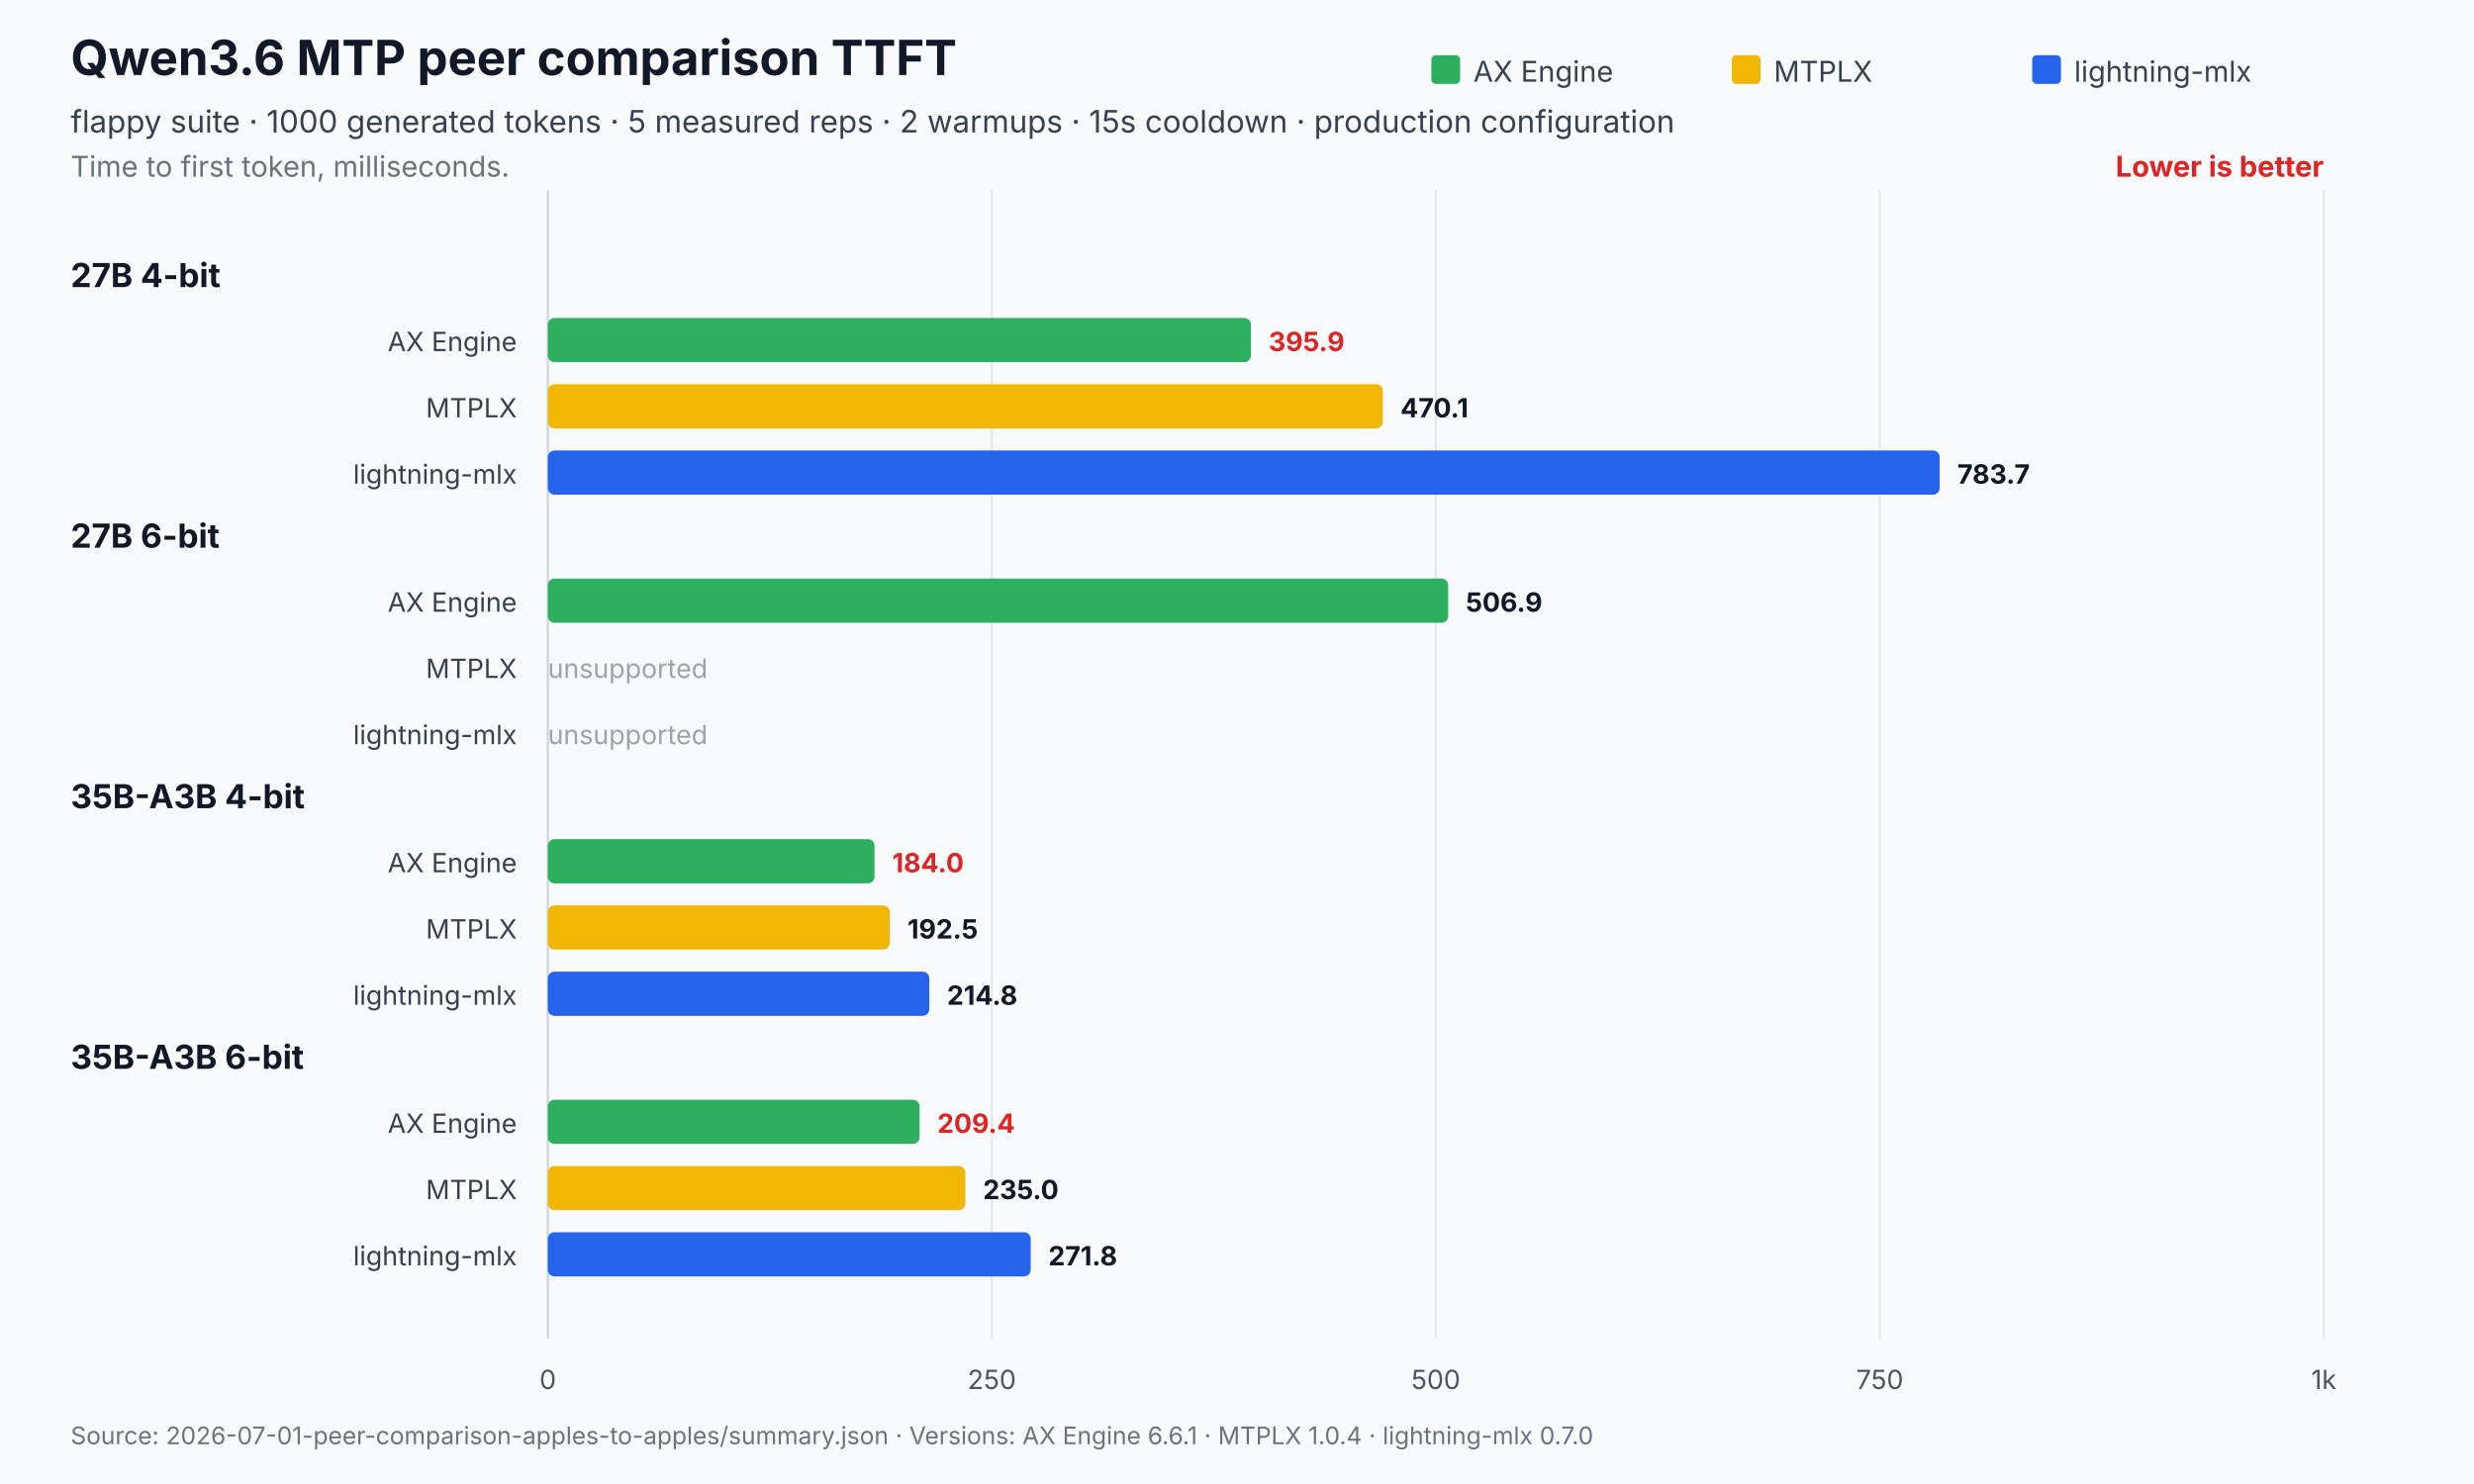
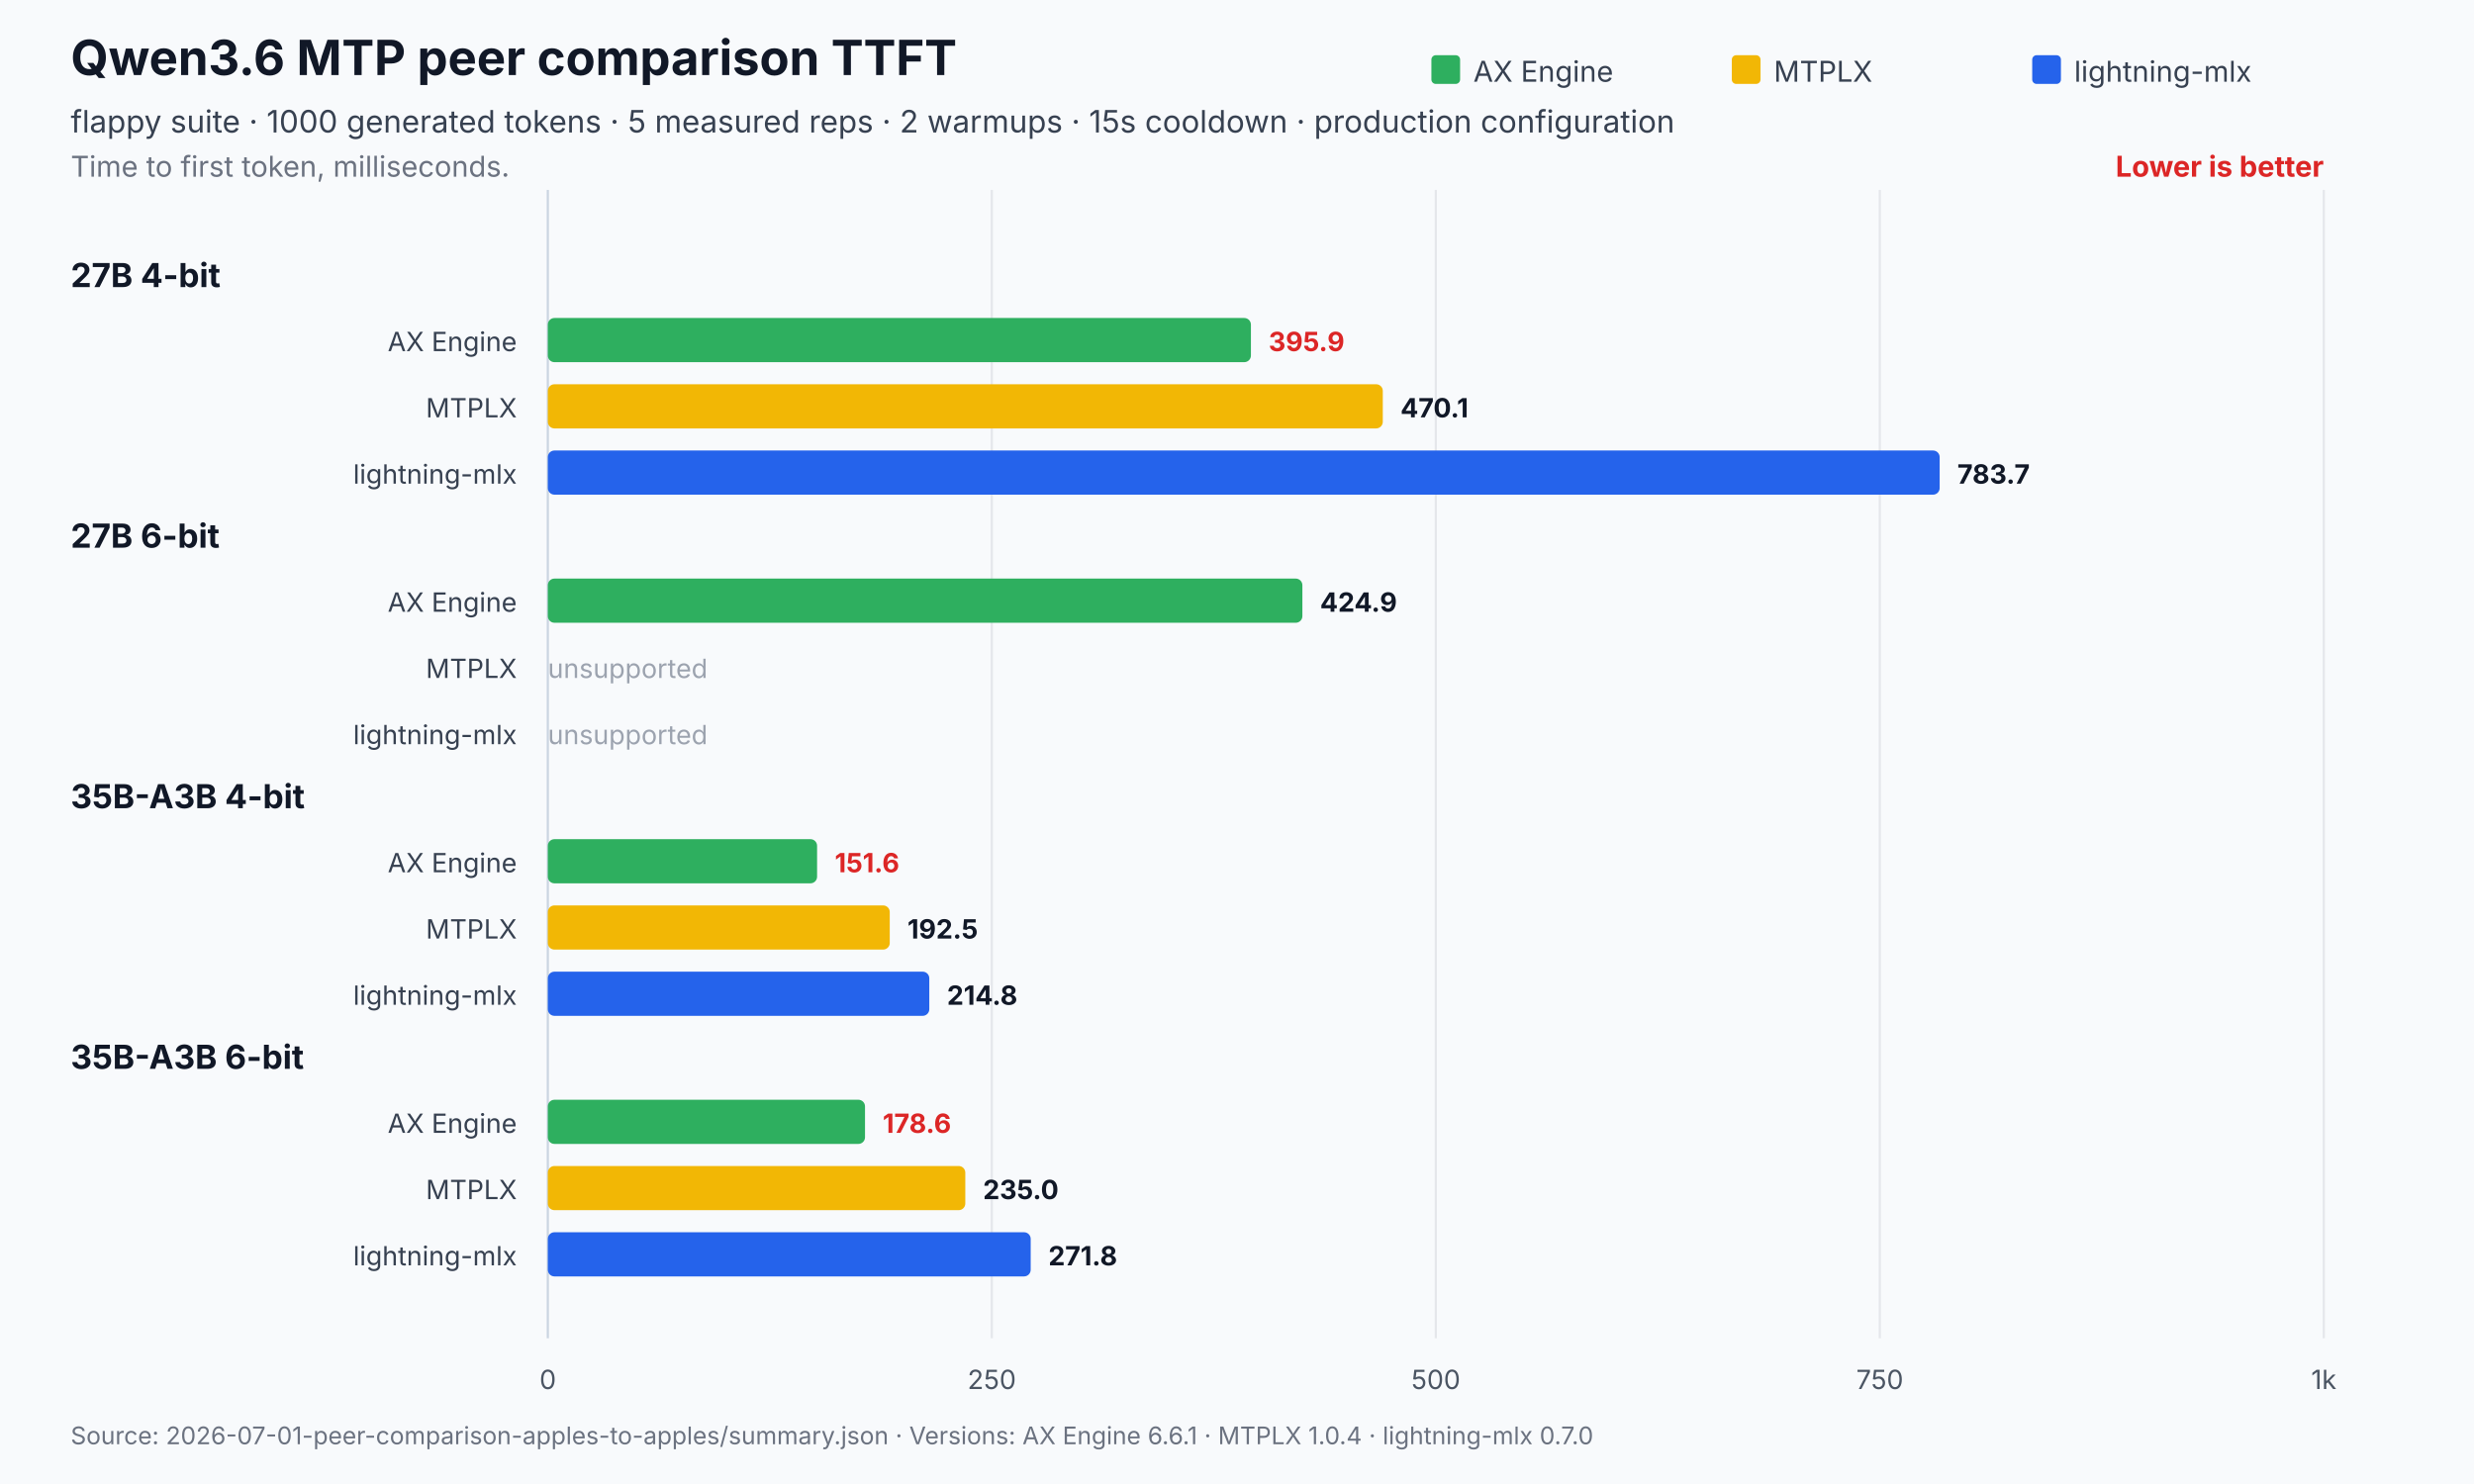
<svg xmlns="http://www.w3.org/2000/svg" width="1120" height="672" viewBox="0 0 1120 672" role="img" aria-labelledby="title desc">
  <rect width="1120" height="672" fill="#f8fafc" />
  <text x="32" y="34" font-family="Inter,Segoe UI,Arial,sans-serif" font-size="22" font-weight="700" fill="#111827">Qwen3.6 MTP peer comparison TTFT</text>
  <text x="32" y="60" font-family="Inter,Segoe UI,Arial,sans-serif" font-size="14" fill="#374151">flappy suite · 1000 generated tokens · 5 measured reps · 2 warmups · 15s cooldown · production configuration</text>
  <text x="32" y="80" font-family="Inter,Segoe UI,Arial,sans-serif" font-size="13" fill="#6b7280">Time to first token, milliseconds.</text>
  <text x="1052.0" y="80" text-anchor="end" font-family="Inter,Segoe UI,Arial,sans-serif" font-size="13" font-weight="700" fill="#dc2626">Lower is better</text>
  <line x1="248.0" y1="86.0" x2="248.0" y2="606" stroke="#cbd5e1" stroke-width="1" />
  <text x="248.0" y="629" text-anchor="middle" font-family="Inter,Segoe UI,Arial,sans-serif" font-size="12" fill="#4b5563">0</text>
  <line x1="449.0" y1="86.0" x2="449.0" y2="606" stroke="#e5e7eb" stroke-width="1" />
  <text x="449.0" y="629" text-anchor="middle" font-family="Inter,Segoe UI,Arial,sans-serif" font-size="12" fill="#4b5563">250</text>
  <line x1="650.0" y1="86.0" x2="650.0" y2="606" stroke="#e5e7eb" stroke-width="1" />
  <text x="650.0" y="629" text-anchor="middle" font-family="Inter,Segoe UI,Arial,sans-serif" font-size="12" fill="#4b5563">500</text>
  <line x1="851.0" y1="86.0" x2="851.0" y2="606" stroke="#e5e7eb" stroke-width="1" />
  <text x="851.0" y="629" text-anchor="middle" font-family="Inter,Segoe UI,Arial,sans-serif" font-size="12" fill="#4b5563">750</text>
  <line x1="1052.0" y1="86.0" x2="1052.0" y2="606" stroke="#e5e7eb" stroke-width="1" />
  <text x="1052.0" y="629" text-anchor="middle" font-family="Inter,Segoe UI,Arial,sans-serif" font-size="12" fill="#4b5563">1k</text>
  <rect x="648.0" y="25" width="13" height="13" rx="2" fill="#2eaf5f" />
  <text x="667.0" y="37" font-family="Inter,Segoe UI,Arial,sans-serif" font-size="13" fill="#374151">AX Engine</text>
  <rect x="784.0" y="25" width="13" height="13" rx="2" fill="#f2b705" />
  <text x="803.0" y="37" font-family="Inter,Segoe UI,Arial,sans-serif" font-size="13" fill="#374151">MTPLX</text>
  <rect x="920.0" y="25" width="13" height="13" rx="2" fill="#2563eb" />
  <text x="939.0" y="37" font-family="Inter,Segoe UI,Arial,sans-serif" font-size="13" fill="#374151">lightning-mlx</text>
  <text x="32" y="130.0" font-family="Inter,Segoe UI,Arial,sans-serif" font-size="15" font-weight="700" fill="#111827">27B 4-bit</text>
  <text x="234.0" y="159.0" text-anchor="end" font-family="Inter,Segoe UI,Arial,sans-serif" font-size="12" fill="#374151">AX Engine</text>
  <rect x="248.0" y="144.0" width="318.3" height="20.0" rx="3" fill="#2eaf5f" opacity="1" />
  <text x="574.3" y="159.0" font-family="Inter,Segoe UI,Arial,sans-serif" font-size="12" font-weight="700" fill="#dc2626">395.9</text>
  <text x="234.0" y="189.0" text-anchor="end" font-family="Inter,Segoe UI,Arial,sans-serif" font-size="12" fill="#374151">MTPLX</text>
  <rect x="248.0" y="174.0" width="378.0" height="20.0" rx="3" fill="#f2b705" opacity="1" />
  <text x="634.0" y="189.0" font-family="Inter,Segoe UI,Arial,sans-serif" font-size="12" font-weight="700" fill="#111827">470.1</text>
  <text x="234.0" y="219.0" text-anchor="end" font-family="Inter,Segoe UI,Arial,sans-serif" font-size="12" fill="#374151">lightning-mlx</text>
  <rect x="248.0" y="204.0" width="630.1" height="20.0" rx="3" fill="#2563eb" opacity="1" />
  <text x="886.1" y="219.0" font-family="Inter,Segoe UI,Arial,sans-serif" font-size="12" font-weight="700" fill="#111827">783.7</text>
  <text x="32" y="248.0" font-family="Inter,Segoe UI,Arial,sans-serif" font-size="15" font-weight="700" fill="#111827">27B 6-bit</text>
  <text x="234.0" y="277.0" text-anchor="end" font-family="Inter,Segoe UI,Arial,sans-serif" font-size="12" fill="#374151">AX Engine</text>
-   <rect x="248.0" y="262.0" width="407.6" height="20.0" rx="3" fill="#2eaf5f" opacity="1" />
-   <text x="663.6" y="277.0" font-family="Inter,Segoe UI,Arial,sans-serif" font-size="12" font-weight="700" fill="#111827">506.9</text>
+   <rect x="248.0" y="262.0" width="341.6" height="20.0" rx="3" fill="#2eaf5f" opacity="1" />
+   <text x="597.6" y="277.0" font-family="Inter,Segoe UI,Arial,sans-serif" font-size="12" font-weight="700" fill="#111827">424.9</text>
  <text x="234.0" y="307.0" text-anchor="end" font-family="Inter,Segoe UI,Arial,sans-serif" font-size="12" fill="#374151">MTPLX</text>
  <text x="248.0" y="307.0" font-family="Inter,Segoe UI,Arial,sans-serif" font-size="12" fill="#9ca3af">unsupported</text>
  <text x="234.0" y="337.0" text-anchor="end" font-family="Inter,Segoe UI,Arial,sans-serif" font-size="12" fill="#374151">lightning-mlx</text>
  <text x="248.0" y="337.0" font-family="Inter,Segoe UI,Arial,sans-serif" font-size="12" fill="#9ca3af">unsupported</text>
  <text x="32" y="366.0" font-family="Inter,Segoe UI,Arial,sans-serif" font-size="15" font-weight="700" fill="#111827">35B-A3B 4-bit</text>
  <text x="234.0" y="395.0" text-anchor="end" font-family="Inter,Segoe UI,Arial,sans-serif" font-size="12" fill="#374151">AX Engine</text>
-   <rect x="248.0" y="380.0" width="147.9" height="20.0" rx="3" fill="#2eaf5f" opacity="1" />
-   <text x="403.9" y="395.0" font-family="Inter,Segoe UI,Arial,sans-serif" font-size="12" font-weight="700" fill="#dc2626">184.0</text>
+   <rect x="248.0" y="380.0" width="121.9" height="20.0" rx="3" fill="#2eaf5f" opacity="1" />
+   <text x="377.9" y="395.0" font-family="Inter,Segoe UI,Arial,sans-serif" font-size="12" font-weight="700" fill="#dc2626">151.6</text>
  <text x="234.0" y="425.0" text-anchor="end" font-family="Inter,Segoe UI,Arial,sans-serif" font-size="12" fill="#374151">MTPLX</text>
  <rect x="248.0" y="410.0" width="154.8" height="20.0" rx="3" fill="#f2b705" opacity="1" />
  <text x="410.8" y="425.0" font-family="Inter,Segoe UI,Arial,sans-serif" font-size="12" font-weight="700" fill="#111827">192.5</text>
  <text x="234.0" y="455.0" text-anchor="end" font-family="Inter,Segoe UI,Arial,sans-serif" font-size="12" fill="#374151">lightning-mlx</text>
  <rect x="248.0" y="440.0" width="172.7" height="20.0" rx="3" fill="#2563eb" opacity="1" />
  <text x="428.7" y="455.0" font-family="Inter,Segoe UI,Arial,sans-serif" font-size="12" font-weight="700" fill="#111827">214.8</text>
  <text x="32" y="484.0" font-family="Inter,Segoe UI,Arial,sans-serif" font-size="15" font-weight="700" fill="#111827">35B-A3B 6-bit</text>
  <text x="234.0" y="513.0" text-anchor="end" font-family="Inter,Segoe UI,Arial,sans-serif" font-size="12" fill="#374151">AX Engine</text>
-   <rect x="248.0" y="498.0" width="168.3" height="20.0" rx="3" fill="#2eaf5f" opacity="1" />
-   <text x="424.3" y="513.0" font-family="Inter,Segoe UI,Arial,sans-serif" font-size="12" font-weight="700" fill="#dc2626">209.4</text>
+   <rect x="248.0" y="498.0" width="143.6" height="20.0" rx="3" fill="#2eaf5f" opacity="1" />
+   <text x="399.6" y="513.0" font-family="Inter,Segoe UI,Arial,sans-serif" font-size="12" font-weight="700" fill="#dc2626">178.6</text>
  <text x="234.0" y="543.0" text-anchor="end" font-family="Inter,Segoe UI,Arial,sans-serif" font-size="12" fill="#374151">MTPLX</text>
  <rect x="248.0" y="528.0" width="189.0" height="20.0" rx="3" fill="#f2b705" opacity="1" />
  <text x="445.0" y="543.0" font-family="Inter,Segoe UI,Arial,sans-serif" font-size="12" font-weight="700" fill="#111827">235.0</text>
  <text x="234.0" y="573.0" text-anchor="end" font-family="Inter,Segoe UI,Arial,sans-serif" font-size="12" fill="#374151">lightning-mlx</text>
  <rect x="248.0" y="558.0" width="218.6" height="20.0" rx="3" fill="#2563eb" opacity="1" />
  <text x="474.6" y="573.0" font-family="Inter,Segoe UI,Arial,sans-serif" font-size="12" font-weight="700" fill="#111827">271.8</text>
  <text x="32" y="654" font-family="Inter,Segoe UI,Arial,sans-serif" font-size="11" fill="#6b7280">Source: 2026-07-01-peer-comparison-apples-to-apples/summary.json   ·   Versions: AX Engine 6.6.1 · MTPLX 1.0.4 · lightning-mlx 0.7.0</text>
</svg>
